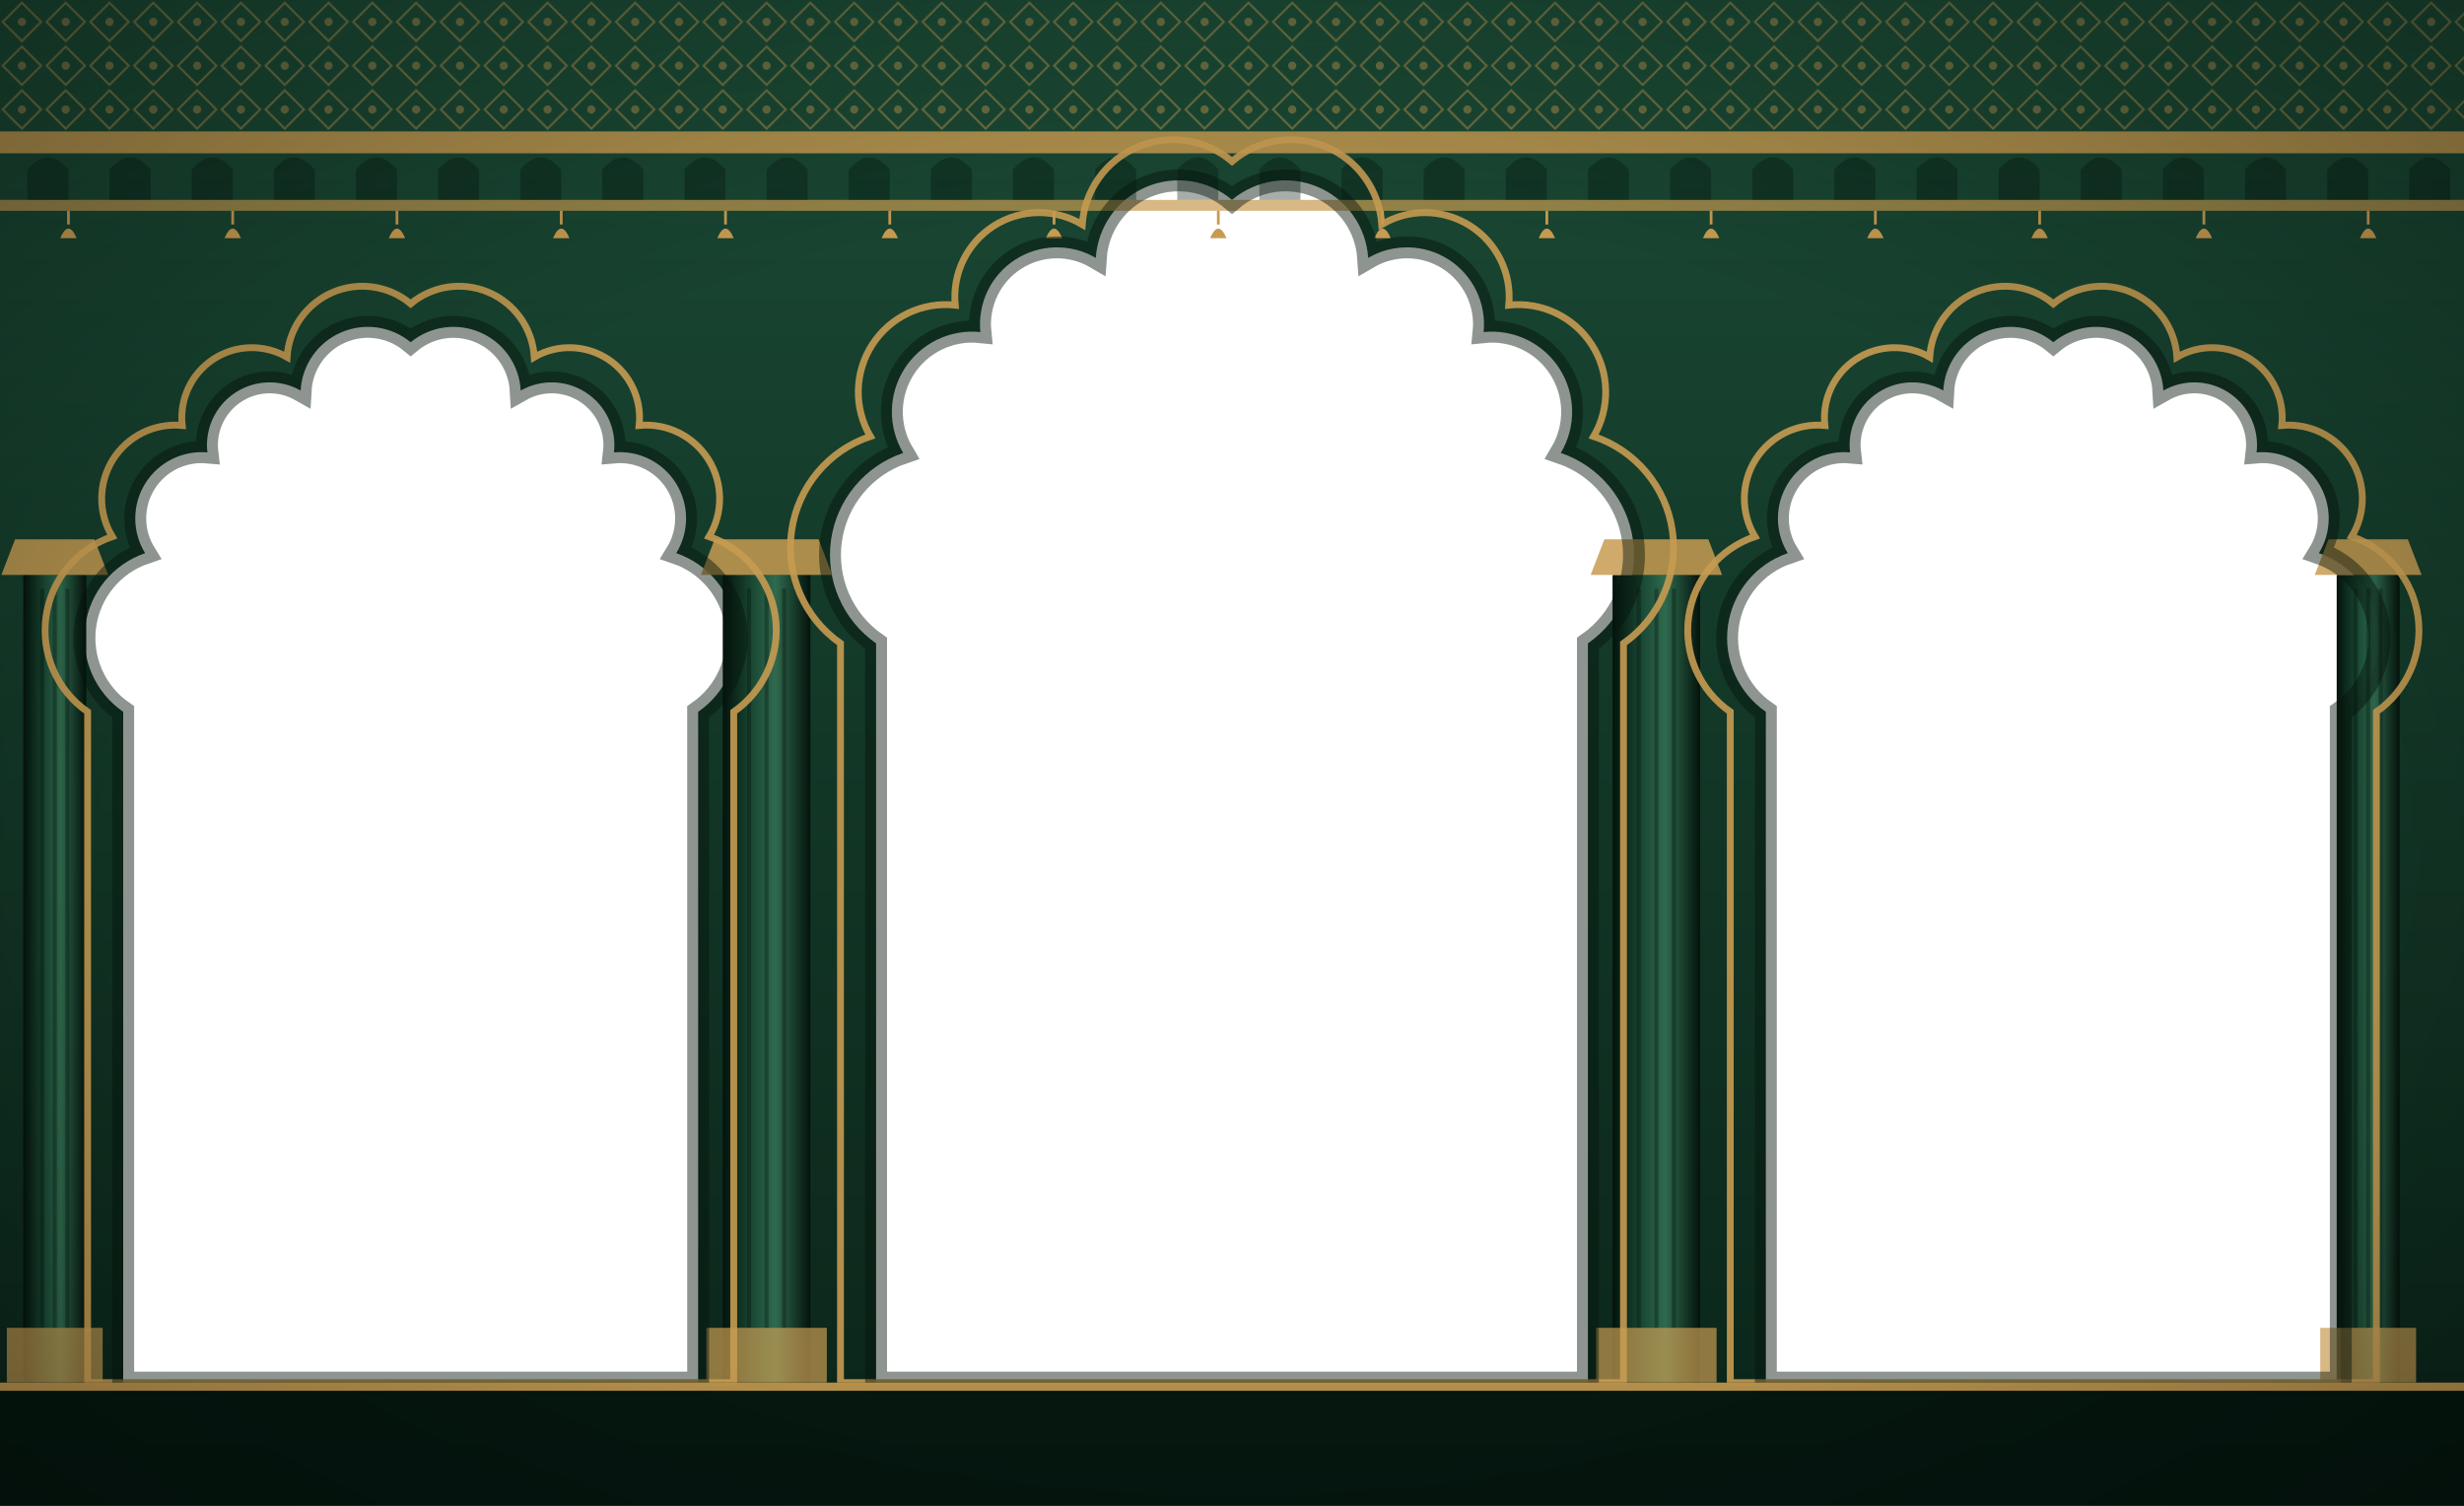
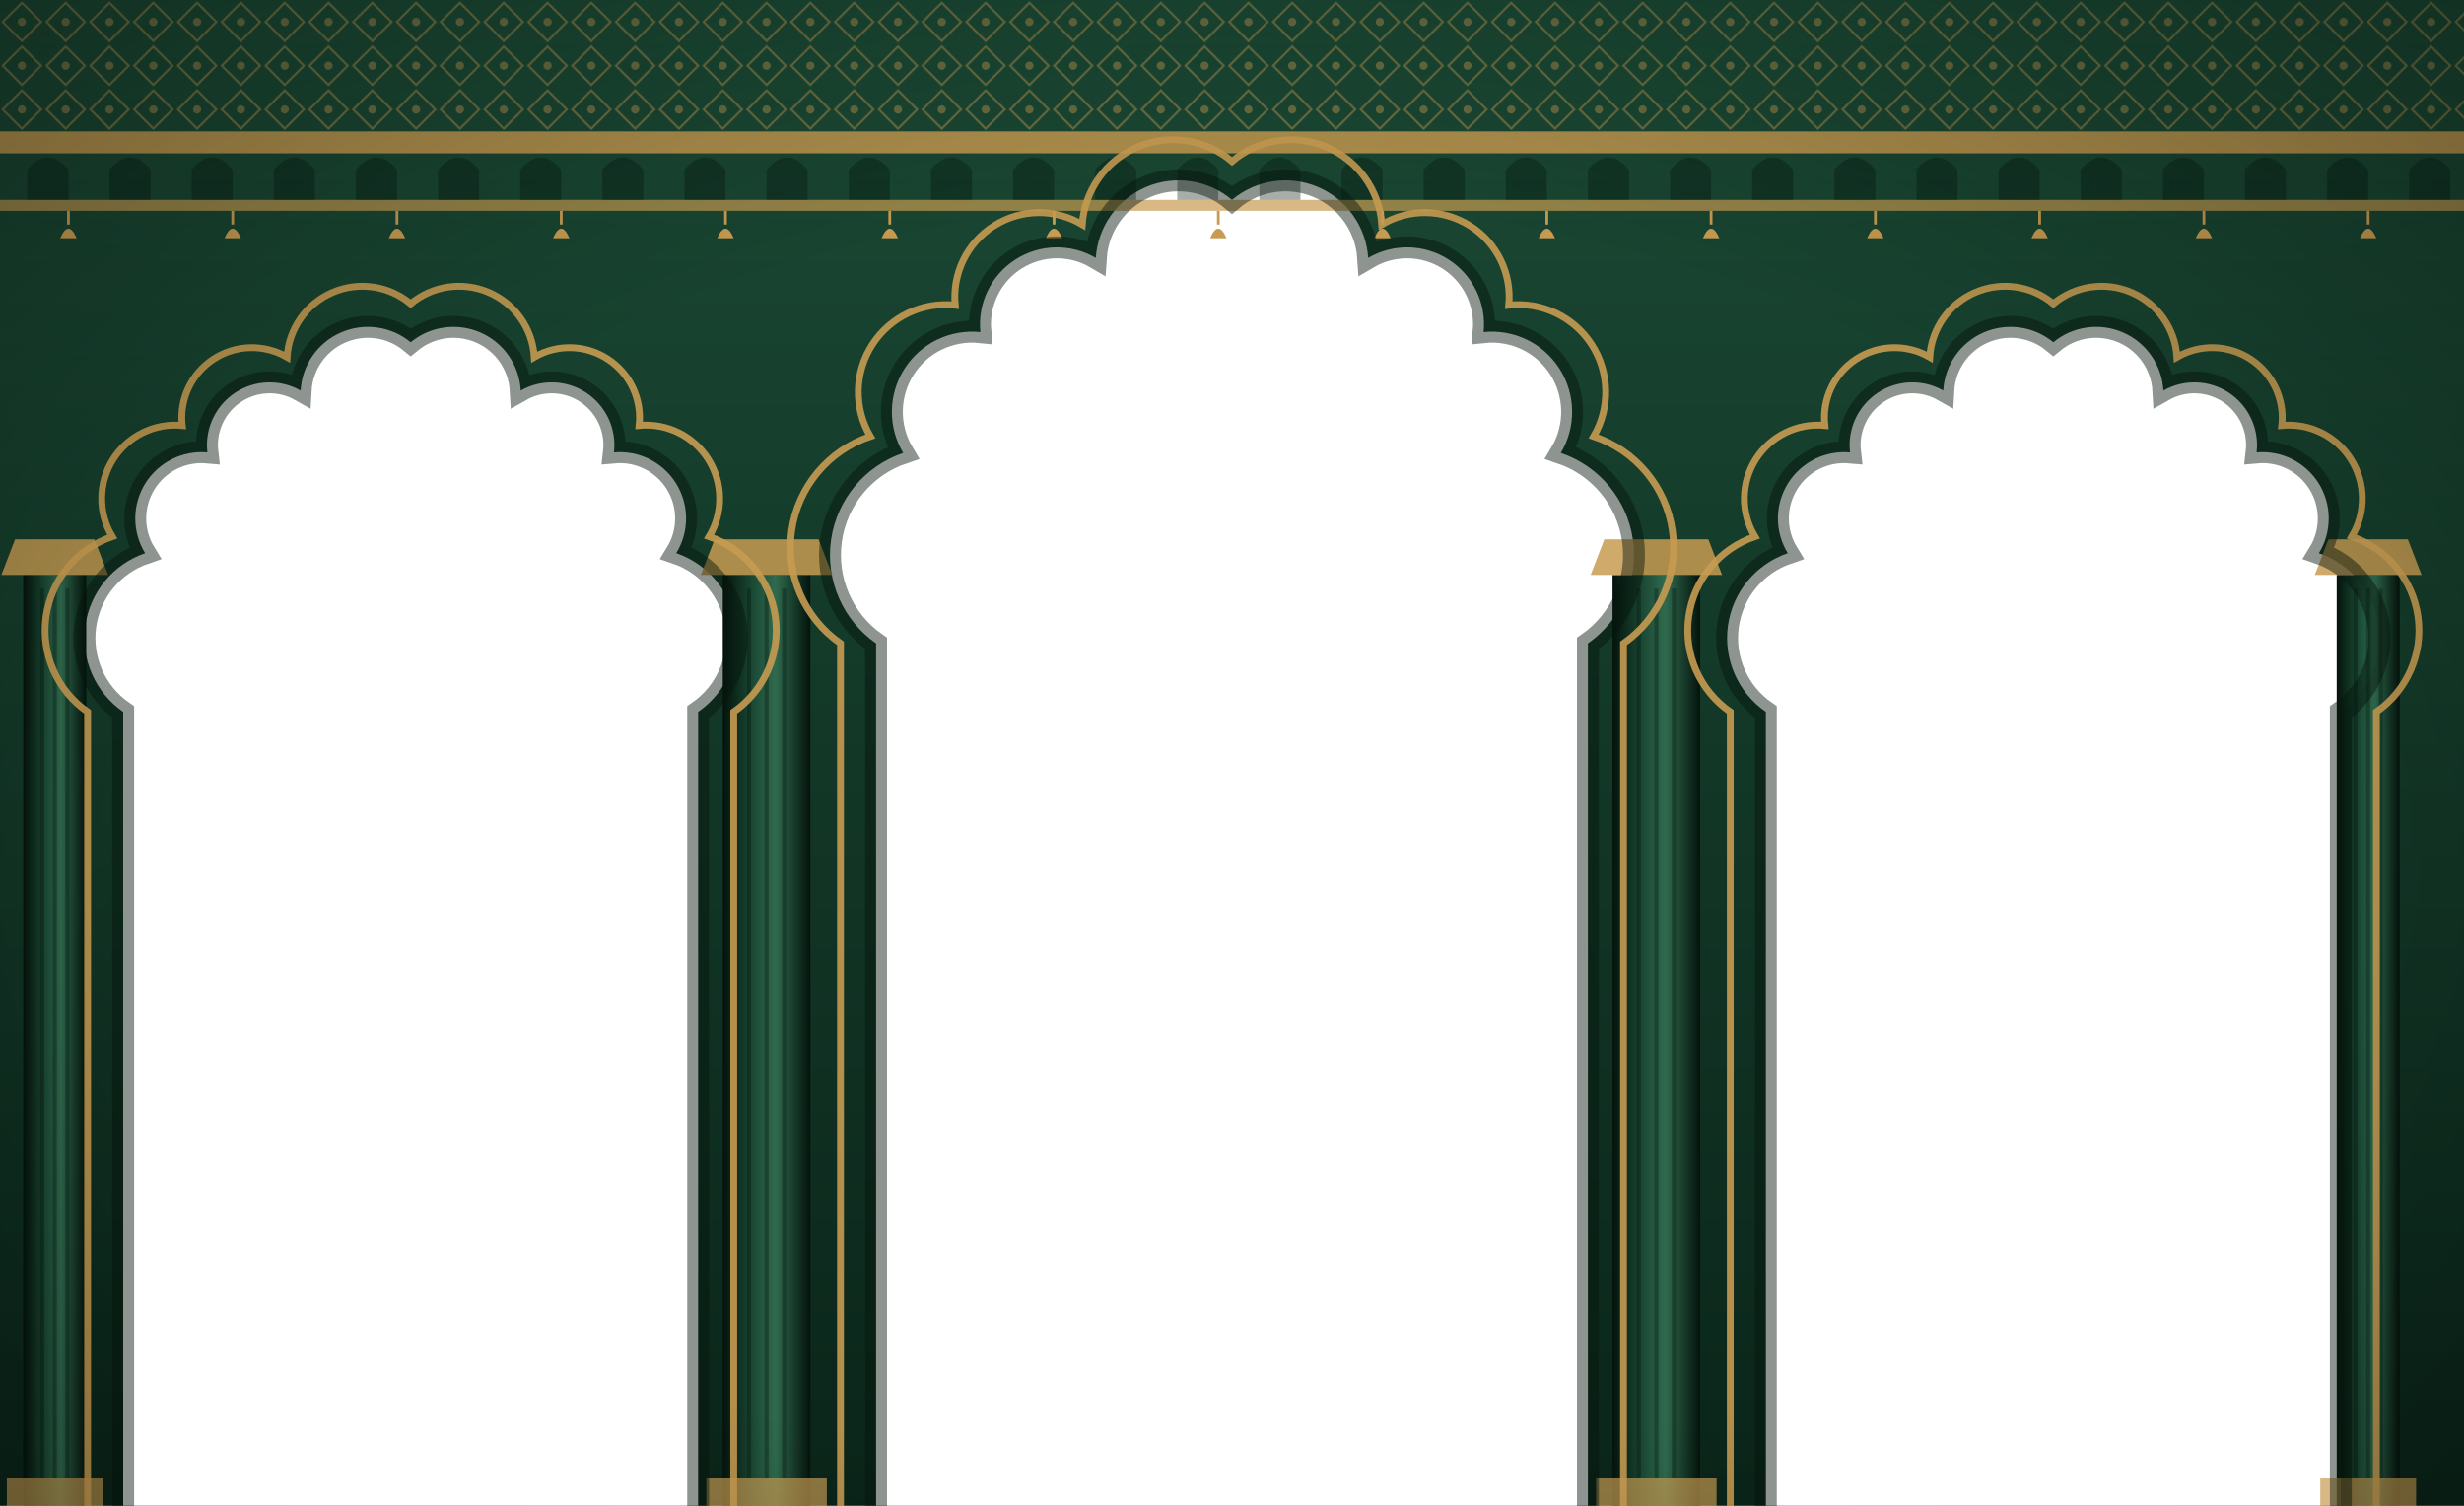
<svg xmlns="http://www.w3.org/2000/svg" width="1800" height="1100" viewBox="0 0 1800 1100">
  <defs>
    <linearGradient id="wall" x1="0" y1="0" x2="0" y2="1">
      <stop offset="0" stop-color="#1b4a35" />
      <stop offset="1" stop-color="#0a2419" />
    </linearGradient>
    <linearGradient id="pillar" x1="0" x2="1">
      <stop offset="0" stop-color="#04130c" />
      <stop offset=".35" stop-color="#1b4a35" />
      <stop offset=".6" stop-color="#2f6a4e" />
      <stop offset="1" stop-color="#04130c" />
    </linearGradient>
    <pattern id="jali" width="32" height="32" patternUnits="userSpaceOnUse">
      <path d="M16 2 L30 16 L16 30 L2 16 Z" fill="none" stroke="#c79b51" stroke-width="1.6" />
      <circle cx="16" cy="16" r="3" fill="#c79b51" />
    </pattern>
    <radialGradient id="vignette" cx=".5" cy=".55" r=".75">
      <stop offset=".55" stop-color="#000" stop-opacity="0" />
      <stop offset="1" stop-color="#000" stop-opacity=".35" />
    </radialGradient>
  </defs>
-   <path d="M0 0 H1800 V1100 H0 Z M90 1010 L90 520 A65.5 65.5 0 0 1 106 404.1 A48.4 48.4 0 0 1 151.5 330.5 A45.8 45.8 0 0 1 219.6 285.3 A49.2 49.2 0 0 1 300 250 A49.2 49.2 0 0 1 380.4 285.3 A45.8 45.8 0 0 1 448.5 330.5 A48.4 48.4 0 0 1 494 404.1 A65.5 65.5 0 0 1 510 520 L510 1010 Z M640 1010 L640 470 A78.7 78.7 0 0 1 659.8 330.9 A58.6 58.6 0 0 1 716.2 242.6 A56.2 56.2 0 0 1 800.5 188.4 A60.6 60.6 0 0 1 900 146 A60.6 60.6 0 0 1 999.5 188.4 A56.2 56.2 0 0 1 1083.8 242.6 A58.6 58.6 0 0 1 1140.2 330.9 A78.7 78.7 0 0 1 1160 470 L1160 1010 Z M1290 1010 L1290 520 A65.5 65.5 0 0 1 1306 404.1 A48.4 48.4 0 0 1 1351.5 330.5 A45.8 45.8 0 0 1 1419.6 285.3 A49.2 49.2 0 0 1 1500 250 A49.2 49.2 0 0 1 1580.4 285.3 A45.8 45.8 0 0 1 1648.5 330.5 A48.4 48.4 0 0 1 1694 404.1 A65.5 65.5 0 0 1 1710 520 L1710 1010 Z" fill="url(#wall)" fill-rule="evenodd" />
+   <path d="M0 0 H1800 V1100 H0 Z M90 1120 L90 520 A65.5 65.5 0 0 1 106 404.1 A48.4 48.4 0 0 1 151.5 330.5 A45.8 45.8 0 0 1 219.6 285.3 A49.2 49.2 0 0 1 300 250 A49.2 49.2 0 0 1 380.4 285.3 A45.8 45.8 0 0 1 448.5 330.5 A48.4 48.4 0 0 1 494 404.1 A65.5 65.5 0 0 1 510 520 L510 1120 Z M640 1120 L640 470 A78.7 78.7 0 0 1 659.8 330.9 A58.6 58.6 0 0 1 716.2 242.6 A56.2 56.2 0 0 1 800.5 188.4 A60.6 60.6 0 0 1 900 146 A60.6 60.6 0 0 1 999.5 188.4 A56.2 56.2 0 0 1 1083.8 242.6 A58.6 58.6 0 0 1 1140.2 330.9 A78.7 78.7 0 0 1 1160 470 L1160 1120 Z M1290 1120 L1290 520 A65.5 65.5 0 0 1 1306 404.1 A48.4 48.4 0 0 1 1351.5 330.5 A45.8 45.8 0 0 1 1419.6 285.3 A49.2 49.2 0 0 1 1500 250 A49.2 49.2 0 0 1 1580.4 285.3 A45.8 45.8 0 0 1 1648.5 330.5 A48.4 48.4 0 0 1 1694 404.1 A65.5 65.5 0 0 1 1710 520 L1710 1120 Z" fill="url(#wall)" fill-rule="evenodd" />
  <rect x="0" y="0" width="1800" height="96" fill="url(#jali)" opacity=".45" />
  <rect x="0" y="96" width="1800" height="16" fill="#c79b51" opacity=".85" />
  <rect x="0" y="146" width="1800" height="8" fill="#c79b51" opacity=".7" />
  <path d="M20 146 v-22 q15 -18 30 0 v22" fill="#04130c" opacity=".35" />
  <path d="M80 146 v-22 q15 -18 30 0 v22" fill="#04130c" opacity=".35" />
  <path d="M140 146 v-22 q15 -18 30 0 v22" fill="#04130c" opacity=".35" />
  <path d="M200 146 v-22 q15 -18 30 0 v22" fill="#04130c" opacity=".35" />
  <path d="M260 146 v-22 q15 -18 30 0 v22" fill="#04130c" opacity=".35" />
  <path d="M320 146 v-22 q15 -18 30 0 v22" fill="#04130c" opacity=".35" />
  <path d="M380 146 v-22 q15 -18 30 0 v22" fill="#04130c" opacity=".35" />
  <path d="M440 146 v-22 q15 -18 30 0 v22" fill="#04130c" opacity=".35" />
  <path d="M500 146 v-22 q15 -18 30 0 v22" fill="#04130c" opacity=".35" />
  <path d="M560 146 v-22 q15 -18 30 0 v22" fill="#04130c" opacity=".35" />
  <path d="M620 146 v-22 q15 -18 30 0 v22" fill="#04130c" opacity=".35" />
  <path d="M680 146 v-22 q15 -18 30 0 v22" fill="#04130c" opacity=".35" />
  <path d="M740 146 v-22 q15 -18 30 0 v22" fill="#04130c" opacity=".35" />
  <path d="M800 146 v-22 q15 -18 30 0 v22" fill="#04130c" opacity=".35" />
  <path d="M860 146 v-22 q15 -18 30 0 v22" fill="#04130c" opacity=".35" />
  <path d="M920 146 v-22 q15 -18 30 0 v22" fill="#04130c" opacity=".35" />
  <path d="M980 146 v-22 q15 -18 30 0 v22" fill="#04130c" opacity=".35" />
  <path d="M1040 146 v-22 q15 -18 30 0 v22" fill="#04130c" opacity=".35" />
  <path d="M1100 146 v-22 q15 -18 30 0 v22" fill="#04130c" opacity=".35" />
  <path d="M1160 146 v-22 q15 -18 30 0 v22" fill="#04130c" opacity=".35" />
  <path d="M1220 146 v-22 q15 -18 30 0 v22" fill="#04130c" opacity=".35" />
  <path d="M1280 146 v-22 q15 -18 30 0 v22" fill="#04130c" opacity=".35" />
  <path d="M1340 146 v-22 q15 -18 30 0 v22" fill="#04130c" opacity=".35" />
  <path d="M1400 146 v-22 q15 -18 30 0 v22" fill="#04130c" opacity=".35" />
  <path d="M1460 146 v-22 q15 -18 30 0 v22" fill="#04130c" opacity=".35" />
  <path d="M1520 146 v-22 q15 -18 30 0 v22" fill="#04130c" opacity=".35" />
  <path d="M1580 146 v-22 q15 -18 30 0 v22" fill="#04130c" opacity=".35" />
  <path d="M1640 146 v-22 q15 -18 30 0 v22" fill="#04130c" opacity=".35" />
  <path d="M1700 146 v-22 q15 -18 30 0 v22" fill="#04130c" opacity=".35" />
  <path d="M1760 146 v-22 q15 -18 30 0 v22" fill="#04130c" opacity=".35" />
  <path d="M50 154 v10" stroke="#c79b51" stroke-width="2" />
  <path d="M44 174 q6 -14 12 0 z" fill="#c79b51" />
  <path d="M170 154 v10" stroke="#c79b51" stroke-width="2" />
  <path d="M164 174 q6 -14 12 0 z" fill="#c79b51" />
  <path d="M290 154 v10" stroke="#c79b51" stroke-width="2" />
  <path d="M284 174 q6 -14 12 0 z" fill="#c79b51" />
  <path d="M410 154 v10" stroke="#c79b51" stroke-width="2" />
  <path d="M404 174 q6 -14 12 0 z" fill="#c79b51" />
  <path d="M530 154 v10" stroke="#c79b51" stroke-width="2" />
  <path d="M524 174 q6 -14 12 0 z" fill="#c79b51" />
  <path d="M650 154 v10" stroke="#c79b51" stroke-width="2" />
  <path d="M644 174 q6 -14 12 0 z" fill="#c79b51" />
  <path d="M770 154 v10" stroke="#c79b51" stroke-width="2" />
  <path d="M764 174 q6 -14 12 0 z" fill="#c79b51" />
  <path d="M890 154 v10" stroke="#c79b51" stroke-width="2" />
  <path d="M884 174 q6 -14 12 0 z" fill="#c79b51" />
  <path d="M1010 154 v10" stroke="#c79b51" stroke-width="2" />
  <path d="M1004 174 q6 -14 12 0 z" fill="#c79b51" />
  <path d="M1130 154 v10" stroke="#c79b51" stroke-width="2" />
  <path d="M1124 174 q6 -14 12 0 z" fill="#c79b51" />
  <path d="M1250 154 v10" stroke="#c79b51" stroke-width="2" />
  <path d="M1244 174 q6 -14 12 0 z" fill="#c79b51" />
  <path d="M1370 154 v10" stroke="#c79b51" stroke-width="2" />
  <path d="M1364 174 q6 -14 12 0 z" fill="#c79b51" />
  <path d="M1490 154 v10" stroke="#c79b51" stroke-width="2" />
  <path d="M1484 174 q6 -14 12 0 z" fill="#c79b51" />
  <path d="M1610 154 v10" stroke="#c79b51" stroke-width="2" />
  <path d="M1604 174 q6 -14 12 0 z" fill="#c79b51" />
  <path d="M1730 154 v10" stroke="#c79b51" stroke-width="2" />
  <path d="M1724 174 q6 -14 12 0 z" fill="#c79b51" />
-   <rect x="17" y="420" width="46" height="590" fill="url(#pillar)" />
-   <line x1="30.8" y1="430" x2="30.8" y2="970" stroke="#04130c" stroke-width="3" opacity=".35" />
-   <line x1="40" y1="430" x2="40" y2="970" stroke="#04130c" stroke-width="3" opacity=".35" />
-   <line x1="49.2" y1="430" x2="49.2" y2="970" stroke="#04130c" stroke-width="3" opacity=".35" />
+   <rect x="17" y="420" width="46" height="700" fill="url(#pillar)" />
+   <line x1="30.8" y1="430" x2="30.8" y2="1080" stroke="#04130c" stroke-width="3" opacity=".35" />
+   <line x1="40" y1="430" x2="40" y2="1080" stroke="#04130c" stroke-width="3" opacity=".35" />
+   <line x1="49.2" y1="430" x2="49.2" y2="1080" stroke="#04130c" stroke-width="3" opacity=".35" />
  <path d="M1 420 h78 l-10 -26 h-58 z" fill="#c79b51" opacity=".85" />
-   <path d="M5 970 h70 v40 h-70 z" fill="#c79b51" opacity=".7" />
-   <rect x="528" y="420" width="64" height="590" fill="url(#pillar)" />
-   <line x1="547.2" y1="430" x2="547.2" y2="970" stroke="#04130c" stroke-width="3" opacity=".35" />
-   <line x1="560" y1="430" x2="560" y2="970" stroke="#04130c" stroke-width="3" opacity=".35" />
-   <line x1="572.8" y1="430" x2="572.8" y2="970" stroke="#04130c" stroke-width="3" opacity=".35" />
+   <path d="M5 1080 h70 v40 h-70 z" fill="#c79b51" opacity=".7" />
+   <rect x="528" y="420" width="64" height="700" fill="url(#pillar)" />
+   <line x1="547.2" y1="430" x2="547.2" y2="1080" stroke="#04130c" stroke-width="3" opacity=".35" />
+   <line x1="560" y1="430" x2="560" y2="1080" stroke="#04130c" stroke-width="3" opacity=".35" />
+   <line x1="572.8" y1="430" x2="572.8" y2="1080" stroke="#04130c" stroke-width="3" opacity=".35" />
  <path d="M512 420 h96 l-10 -26 h-76 z" fill="#c79b51" opacity=".85" />
-   <path d="M516 970 h88 v40 h-88 z" fill="#c79b51" opacity=".7" />
-   <rect x="1178" y="420" width="64" height="590" fill="url(#pillar)" />
-   <line x1="1197.2" y1="430" x2="1197.2" y2="970" stroke="#04130c" stroke-width="3" opacity=".35" />
-   <line x1="1210" y1="430" x2="1210" y2="970" stroke="#04130c" stroke-width="3" opacity=".35" />
-   <line x1="1222.8" y1="430" x2="1222.8" y2="970" stroke="#04130c" stroke-width="3" opacity=".35" />
+   <path d="M516 1080 h88 v40 h-88 z" fill="#c79b51" opacity=".7" />
+   <rect x="1178" y="420" width="64" height="700" fill="url(#pillar)" />
+   <line x1="1197.2" y1="430" x2="1197.2" y2="1080" stroke="#04130c" stroke-width="3" opacity=".35" />
+   <line x1="1210" y1="430" x2="1210" y2="1080" stroke="#04130c" stroke-width="3" opacity=".35" />
+   <line x1="1222.8" y1="430" x2="1222.8" y2="1080" stroke="#04130c" stroke-width="3" opacity=".35" />
  <path d="M1162 420 h96 l-10 -26 h-76 z" fill="#c79b51" opacity=".85" />
-   <path d="M1166 970 h88 v40 h-88 z" fill="#c79b51" opacity=".7" />
-   <rect x="1707" y="420" width="46" height="590" fill="url(#pillar)" />
-   <line x1="1720.8" y1="430" x2="1720.8" y2="970" stroke="#04130c" stroke-width="3" opacity=".35" />
-   <line x1="1730" y1="430" x2="1730" y2="970" stroke="#04130c" stroke-width="3" opacity=".35" />
-   <line x1="1739.2" y1="430" x2="1739.2" y2="970" stroke="#04130c" stroke-width="3" opacity=".35" />
+   <path d="M1166 1080 h88 v40 h-88 z" fill="#c79b51" opacity=".7" />
+   <rect x="1707" y="420" width="46" height="700" fill="url(#pillar)" />
+   <line x1="1720.8" y1="430" x2="1720.8" y2="1080" stroke="#04130c" stroke-width="3" opacity=".35" />
+   <line x1="1730" y1="430" x2="1730" y2="1080" stroke="#04130c" stroke-width="3" opacity=".35" />
+   <line x1="1739.2" y1="430" x2="1739.2" y2="1080" stroke="#04130c" stroke-width="3" opacity=".35" />
  <path d="M1691 420 h78 l-10 -26 h-58 z" fill="#c79b51" opacity=".85" />
-   <path d="M1695 970 h70 v40 h-70 z" fill="#c79b51" opacity=".7" />
-   <path d="M64 1010 L64 520 A72.4 72.4 0 0 1 82 392 A53.7 53.7 0 0 1 133.1 310.8 A51.2 51.2 0 0 1 209.7 260.9 A55.1 55.1 0 0 1 300 221.9 A55.1 55.1 0 0 1 390.3 260.9 A51.2 51.2 0 0 1 466.9 310.8 A53.7 53.7 0 0 1 518 392 A72.4 72.4 0 0 1 536 520 L536 1010 Z" fill="none" stroke="#c79b51" stroke-width="5" opacity=".9" />
-   <path d="M90 1010 L90 520 A65.5 65.5 0 0 1 106 404.1 A48.4 48.4 0 0 1 151.5 330.5 A45.8 45.8 0 0 1 219.6 285.3 A49.2 49.2 0 0 1 300 250 A49.2 49.2 0 0 1 380.4 285.3 A45.8 45.8 0 0 1 448.5 330.5 A48.4 48.4 0 0 1 494 404.1 A65.5 65.5 0 0 1 510 520 L510 1010 Z" fill="none" stroke="#04130c" stroke-width="16" opacity=".45" />
-   <path d="M614 1010 L614 470 A85.5 85.5 0 0 1 635.8 318.8 A63.9 63.9 0 0 1 697.8 222.9 A61.6 61.6 0 0 1 790.6 164 A66.5 66.5 0 0 1 900 117.9 A66.5 66.5 0 0 1 1009.4 164 A61.6 61.6 0 0 1 1102.2 222.9 A63.9 63.9 0 0 1 1164.2 318.8 A85.5 85.5 0 0 1 1186 470 L1186 1010 Z" fill="none" stroke="#c79b51" stroke-width="5" opacity=".9" />
-   <path d="M640 1010 L640 470 A78.7 78.7 0 0 1 659.8 330.9 A58.6 58.6 0 0 1 716.2 242.6 A56.2 56.2 0 0 1 800.5 188.4 A60.6 60.6 0 0 1 900 146 A60.6 60.6 0 0 1 999.5 188.4 A56.2 56.2 0 0 1 1083.8 242.6 A58.6 58.6 0 0 1 1140.2 330.9 A78.7 78.7 0 0 1 1160 470 L1160 1010 Z" fill="none" stroke="#04130c" stroke-width="16" opacity=".45" />
-   <path d="M1264 1010 L1264 520 A72.4 72.4 0 0 1 1282 392 A53.7 53.7 0 0 1 1333.1 310.8 A51.2 51.2 0 0 1 1409.7 260.9 A55.1 55.1 0 0 1 1500 221.9 A55.1 55.1 0 0 1 1590.3 260.9 A51.2 51.2 0 0 1 1666.9 310.8 A53.7 53.7 0 0 1 1718 392 A72.4 72.4 0 0 1 1736 520 L1736 1010 Z" fill="none" stroke="#c79b51" stroke-width="5" opacity=".9" />
-   <path d="M1290 1010 L1290 520 A65.5 65.5 0 0 1 1306 404.1 A48.4 48.4 0 0 1 1351.5 330.5 A45.8 45.8 0 0 1 1419.6 285.3 A49.2 49.2 0 0 1 1500 250 A49.2 49.2 0 0 1 1580.4 285.3 A45.8 45.8 0 0 1 1648.5 330.5 A48.4 48.4 0 0 1 1694 404.1 A65.5 65.5 0 0 1 1710 520 L1710 1010 Z" fill="none" stroke="#04130c" stroke-width="16" opacity=".45" />
-   <rect x="0" y="1010" width="1800" height="90" fill="#04130c" opacity=".8" />
-   <rect x="0" y="1010" width="1800" height="6" fill="#c79b51" opacity=".9" />
-   <path d="M0 0 H1800 V1100 H0 Z M90 1010 L90 520 A65.5 65.5 0 0 1 106 404.1 A48.4 48.4 0 0 1 151.5 330.5 A45.8 45.8 0 0 1 219.6 285.3 A49.2 49.2 0 0 1 300 250 A49.2 49.2 0 0 1 380.4 285.3 A45.8 45.8 0 0 1 448.5 330.5 A48.4 48.4 0 0 1 494 404.1 A65.5 65.5 0 0 1 510 520 L510 1010 Z M640 1010 L640 470 A78.7 78.7 0 0 1 659.8 330.9 A58.6 58.6 0 0 1 716.2 242.6 A56.2 56.2 0 0 1 800.5 188.4 A60.6 60.6 0 0 1 900 146 A60.6 60.6 0 0 1 999.5 188.4 A56.2 56.2 0 0 1 1083.8 242.6 A58.6 58.6 0 0 1 1140.2 330.9 A78.7 78.7 0 0 1 1160 470 L1160 1010 Z M1290 1010 L1290 520 A65.5 65.5 0 0 1 1306 404.1 A48.4 48.4 0 0 1 1351.5 330.5 A45.8 45.8 0 0 1 1419.6 285.3 A49.2 49.2 0 0 1 1500 250 A49.2 49.2 0 0 1 1580.4 285.3 A45.8 45.8 0 0 1 1648.5 330.5 A48.4 48.4 0 0 1 1694 404.1 A65.5 65.5 0 0 1 1710 520 L1710 1010 Z" fill="url(#vignette)" fill-rule="evenodd" />
+   <path d="M1695 1080 h70 v40 h-70 z" fill="#c79b51" opacity=".7" />
+   <path d="M64 1120 L64 520 A72.4 72.4 0 0 1 82 392 A53.7 53.7 0 0 1 133.1 310.8 A51.2 51.2 0 0 1 209.7 260.9 A55.1 55.1 0 0 1 300 221.9 A55.1 55.1 0 0 1 390.3 260.9 A51.2 51.2 0 0 1 466.9 310.8 A53.7 53.7 0 0 1 518 392 A72.4 72.4 0 0 1 536 520 L536 1120 Z" fill="none" stroke="#c79b51" stroke-width="5" opacity=".9" />
+   <path d="M90 1120 L90 520 A65.5 65.5 0 0 1 106 404.1 A48.4 48.4 0 0 1 151.5 330.5 A45.8 45.8 0 0 1 219.6 285.3 A49.2 49.2 0 0 1 300 250 A49.2 49.2 0 0 1 380.4 285.3 A45.8 45.8 0 0 1 448.5 330.5 A48.4 48.4 0 0 1 494 404.1 A65.5 65.5 0 0 1 510 520 L510 1120 Z" fill="none" stroke="#04130c" stroke-width="16" opacity=".45" />
+   <path d="M614 1120 L614 470 A85.5 85.5 0 0 1 635.8 318.8 A63.9 63.9 0 0 1 697.8 222.9 A61.6 61.6 0 0 1 790.6 164 A66.5 66.5 0 0 1 900 117.9 A66.5 66.5 0 0 1 1009.4 164 A61.6 61.6 0 0 1 1102.2 222.9 A63.9 63.9 0 0 1 1164.2 318.8 A85.5 85.5 0 0 1 1186 470 L1186 1120 Z" fill="none" stroke="#c79b51" stroke-width="5" opacity=".9" />
+   <path d="M640 1120 L640 470 A78.7 78.7 0 0 1 659.8 330.9 A58.6 58.6 0 0 1 716.2 242.6 A56.2 56.2 0 0 1 800.5 188.4 A60.6 60.6 0 0 1 900 146 A60.6 60.6 0 0 1 999.5 188.4 A56.2 56.2 0 0 1 1083.8 242.6 A58.6 58.6 0 0 1 1140.2 330.9 A78.7 78.7 0 0 1 1160 470 L1160 1120 Z" fill="none" stroke="#04130c" stroke-width="16" opacity=".45" />
+   <path d="M1264 1120 L1264 520 A72.4 72.4 0 0 1 1282 392 A53.7 53.7 0 0 1 1333.1 310.8 A51.2 51.2 0 0 1 1409.7 260.9 A55.1 55.1 0 0 1 1500 221.9 A55.1 55.1 0 0 1 1590.3 260.9 A51.2 51.2 0 0 1 1666.9 310.8 A53.7 53.7 0 0 1 1718 392 A72.4 72.4 0 0 1 1736 520 L1736 1120 Z" fill="none" stroke="#c79b51" stroke-width="5" opacity=".9" />
+   <path d="M1290 1120 L1290 520 A65.5 65.5 0 0 1 1306 404.1 A48.4 48.4 0 0 1 1351.5 330.5 A45.8 45.8 0 0 1 1419.6 285.3 A49.2 49.2 0 0 1 1500 250 A49.2 49.2 0 0 1 1580.4 285.3 A45.8 45.8 0 0 1 1648.5 330.5 A48.4 48.4 0 0 1 1694 404.1 A65.5 65.5 0 0 1 1710 520 L1710 1120 Z" fill="none" stroke="#04130c" stroke-width="16" opacity=".45" />
+   <path d="M0 0 H1800 V1100 H0 Z M90 1120 L90 520 A65.5 65.5 0 0 1 106 404.1 A48.4 48.4 0 0 1 151.5 330.5 A45.8 45.8 0 0 1 219.6 285.3 A49.2 49.2 0 0 1 300 250 A49.2 49.2 0 0 1 380.4 285.3 A45.8 45.8 0 0 1 448.5 330.5 A48.4 48.4 0 0 1 494 404.1 A65.5 65.5 0 0 1 510 520 L510 1120 Z M640 1120 L640 470 A78.7 78.7 0 0 1 659.8 330.9 A58.6 58.6 0 0 1 716.2 242.6 A56.2 56.2 0 0 1 800.5 188.4 A60.6 60.6 0 0 1 900 146 A60.6 60.6 0 0 1 999.5 188.4 A56.2 56.2 0 0 1 1083.8 242.6 A58.6 58.6 0 0 1 1140.2 330.9 A78.7 78.7 0 0 1 1160 470 L1160 1120 Z M1290 1120 L1290 520 A65.5 65.5 0 0 1 1306 404.1 A48.4 48.4 0 0 1 1351.5 330.5 A45.8 45.8 0 0 1 1419.6 285.3 A49.2 49.2 0 0 1 1500 250 A49.2 49.2 0 0 1 1580.4 285.3 A45.8 45.8 0 0 1 1648.5 330.5 A48.4 48.4 0 0 1 1694 404.1 A65.5 65.5 0 0 1 1710 520 L1710 1120 Z" fill="url(#vignette)" fill-rule="evenodd" />
</svg>
